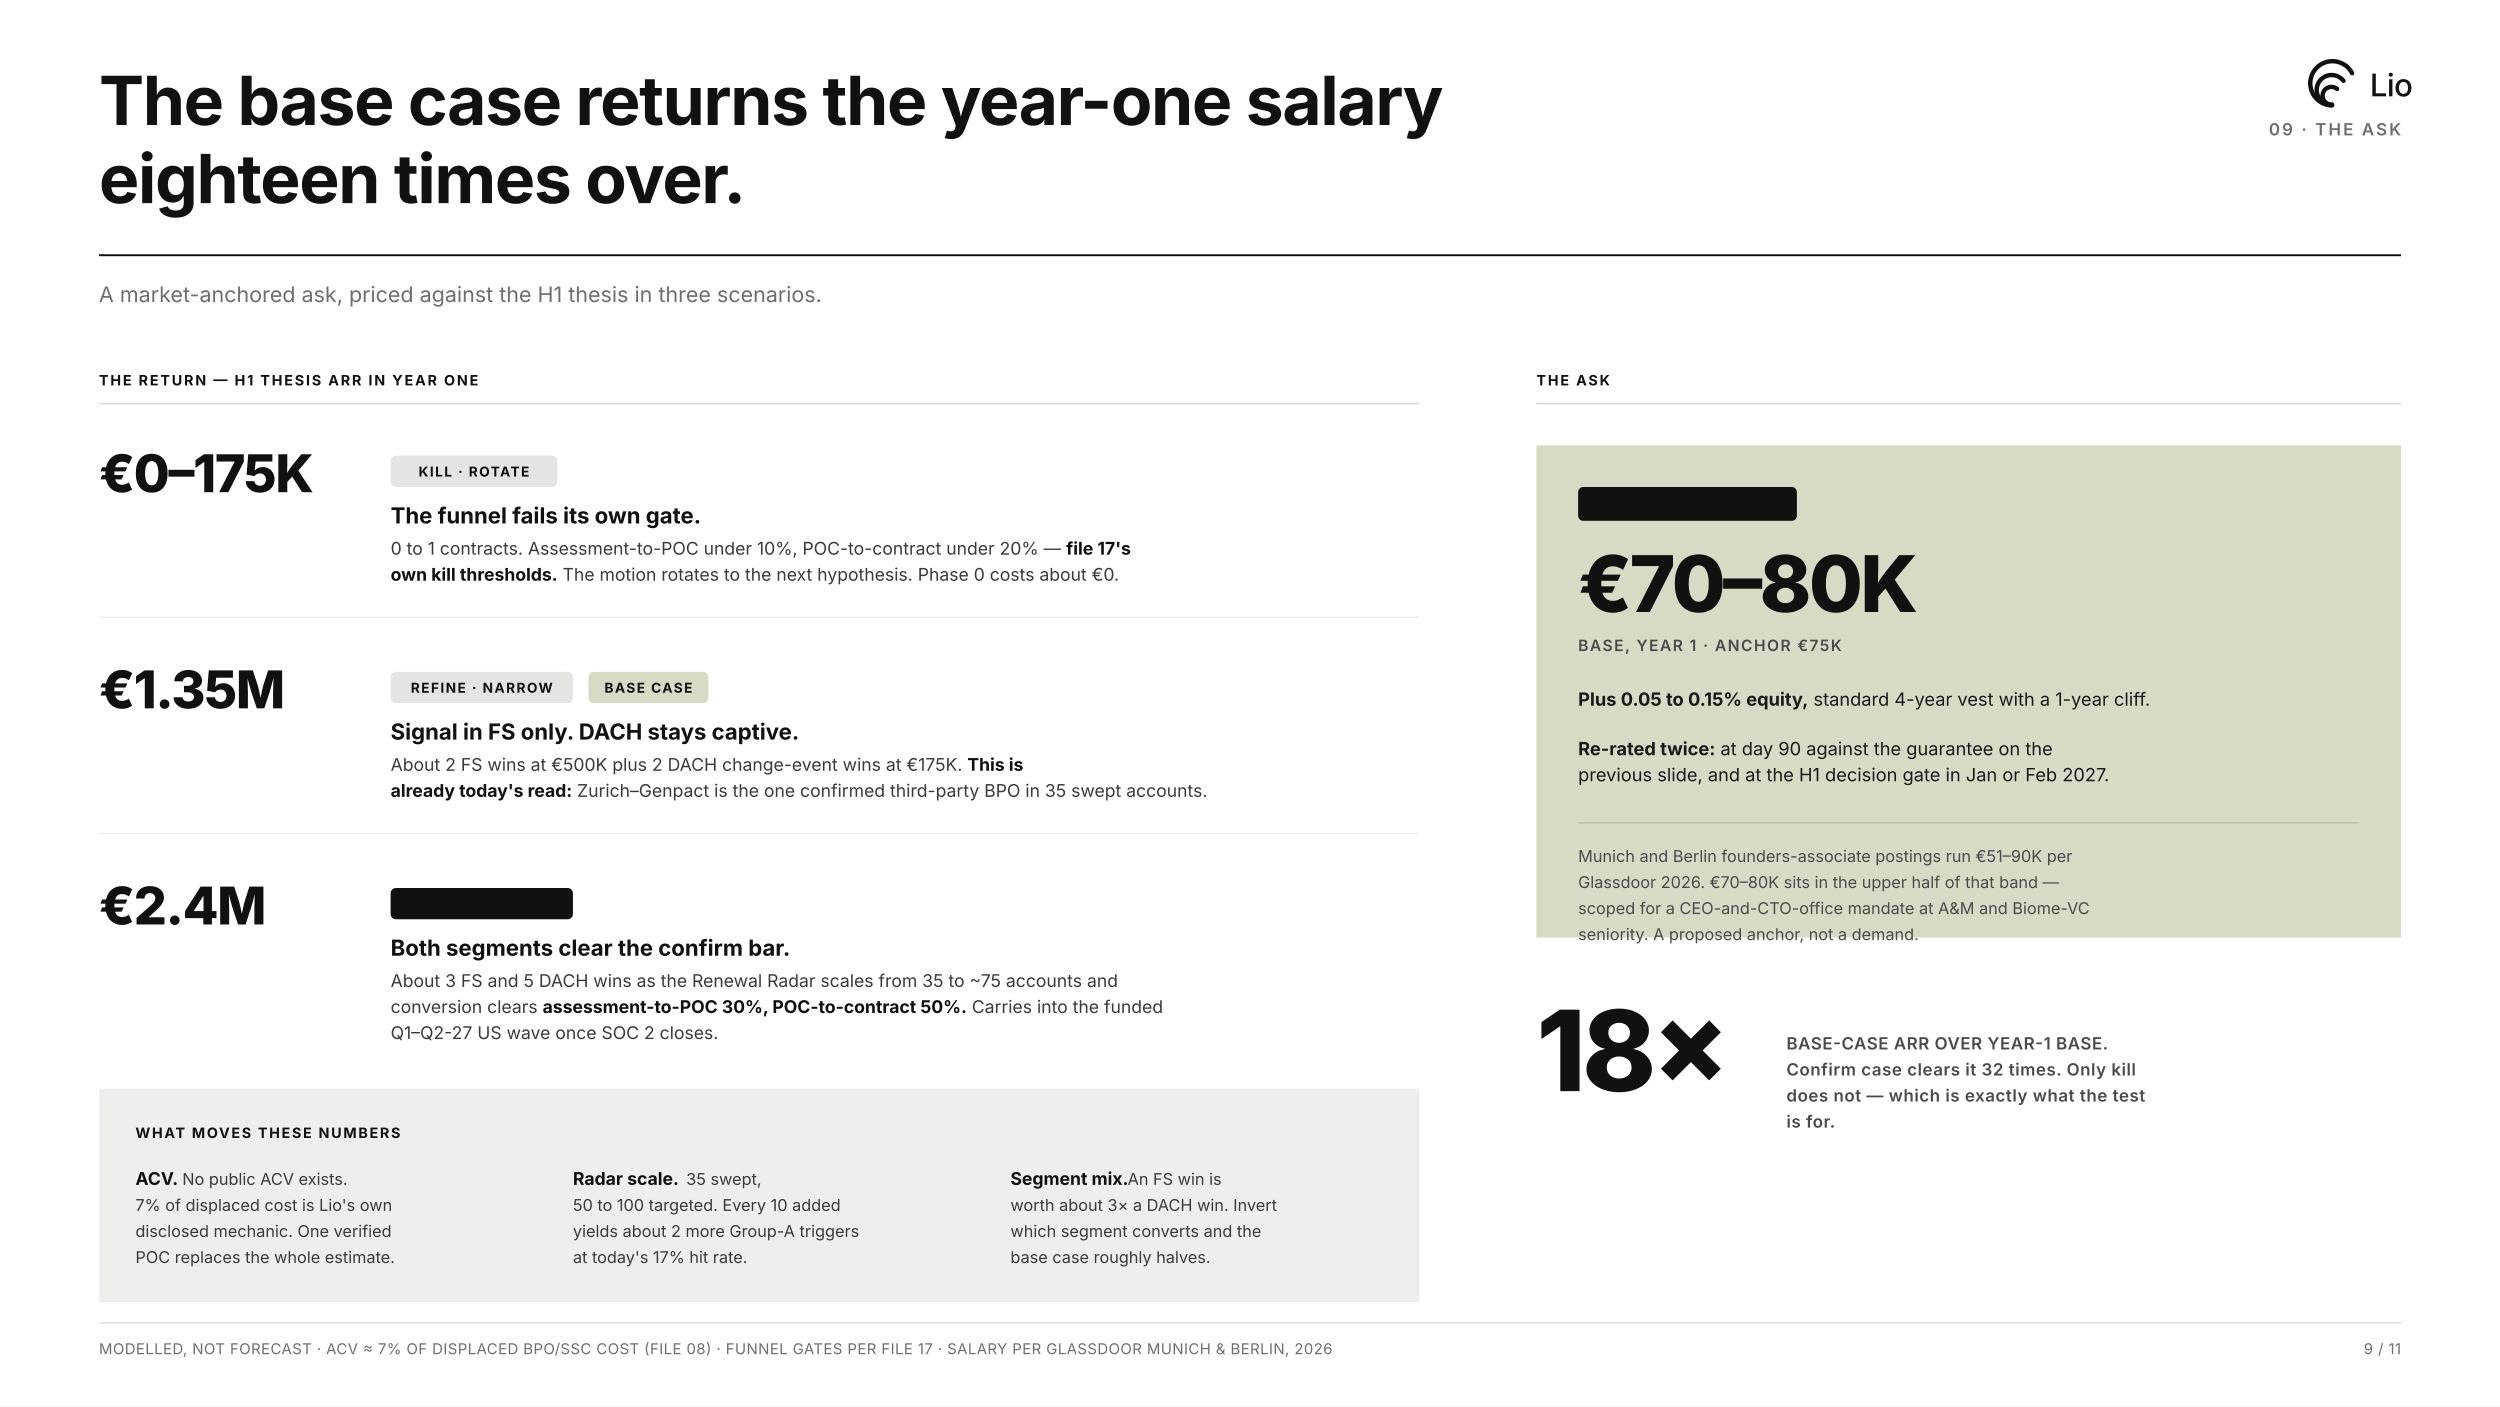
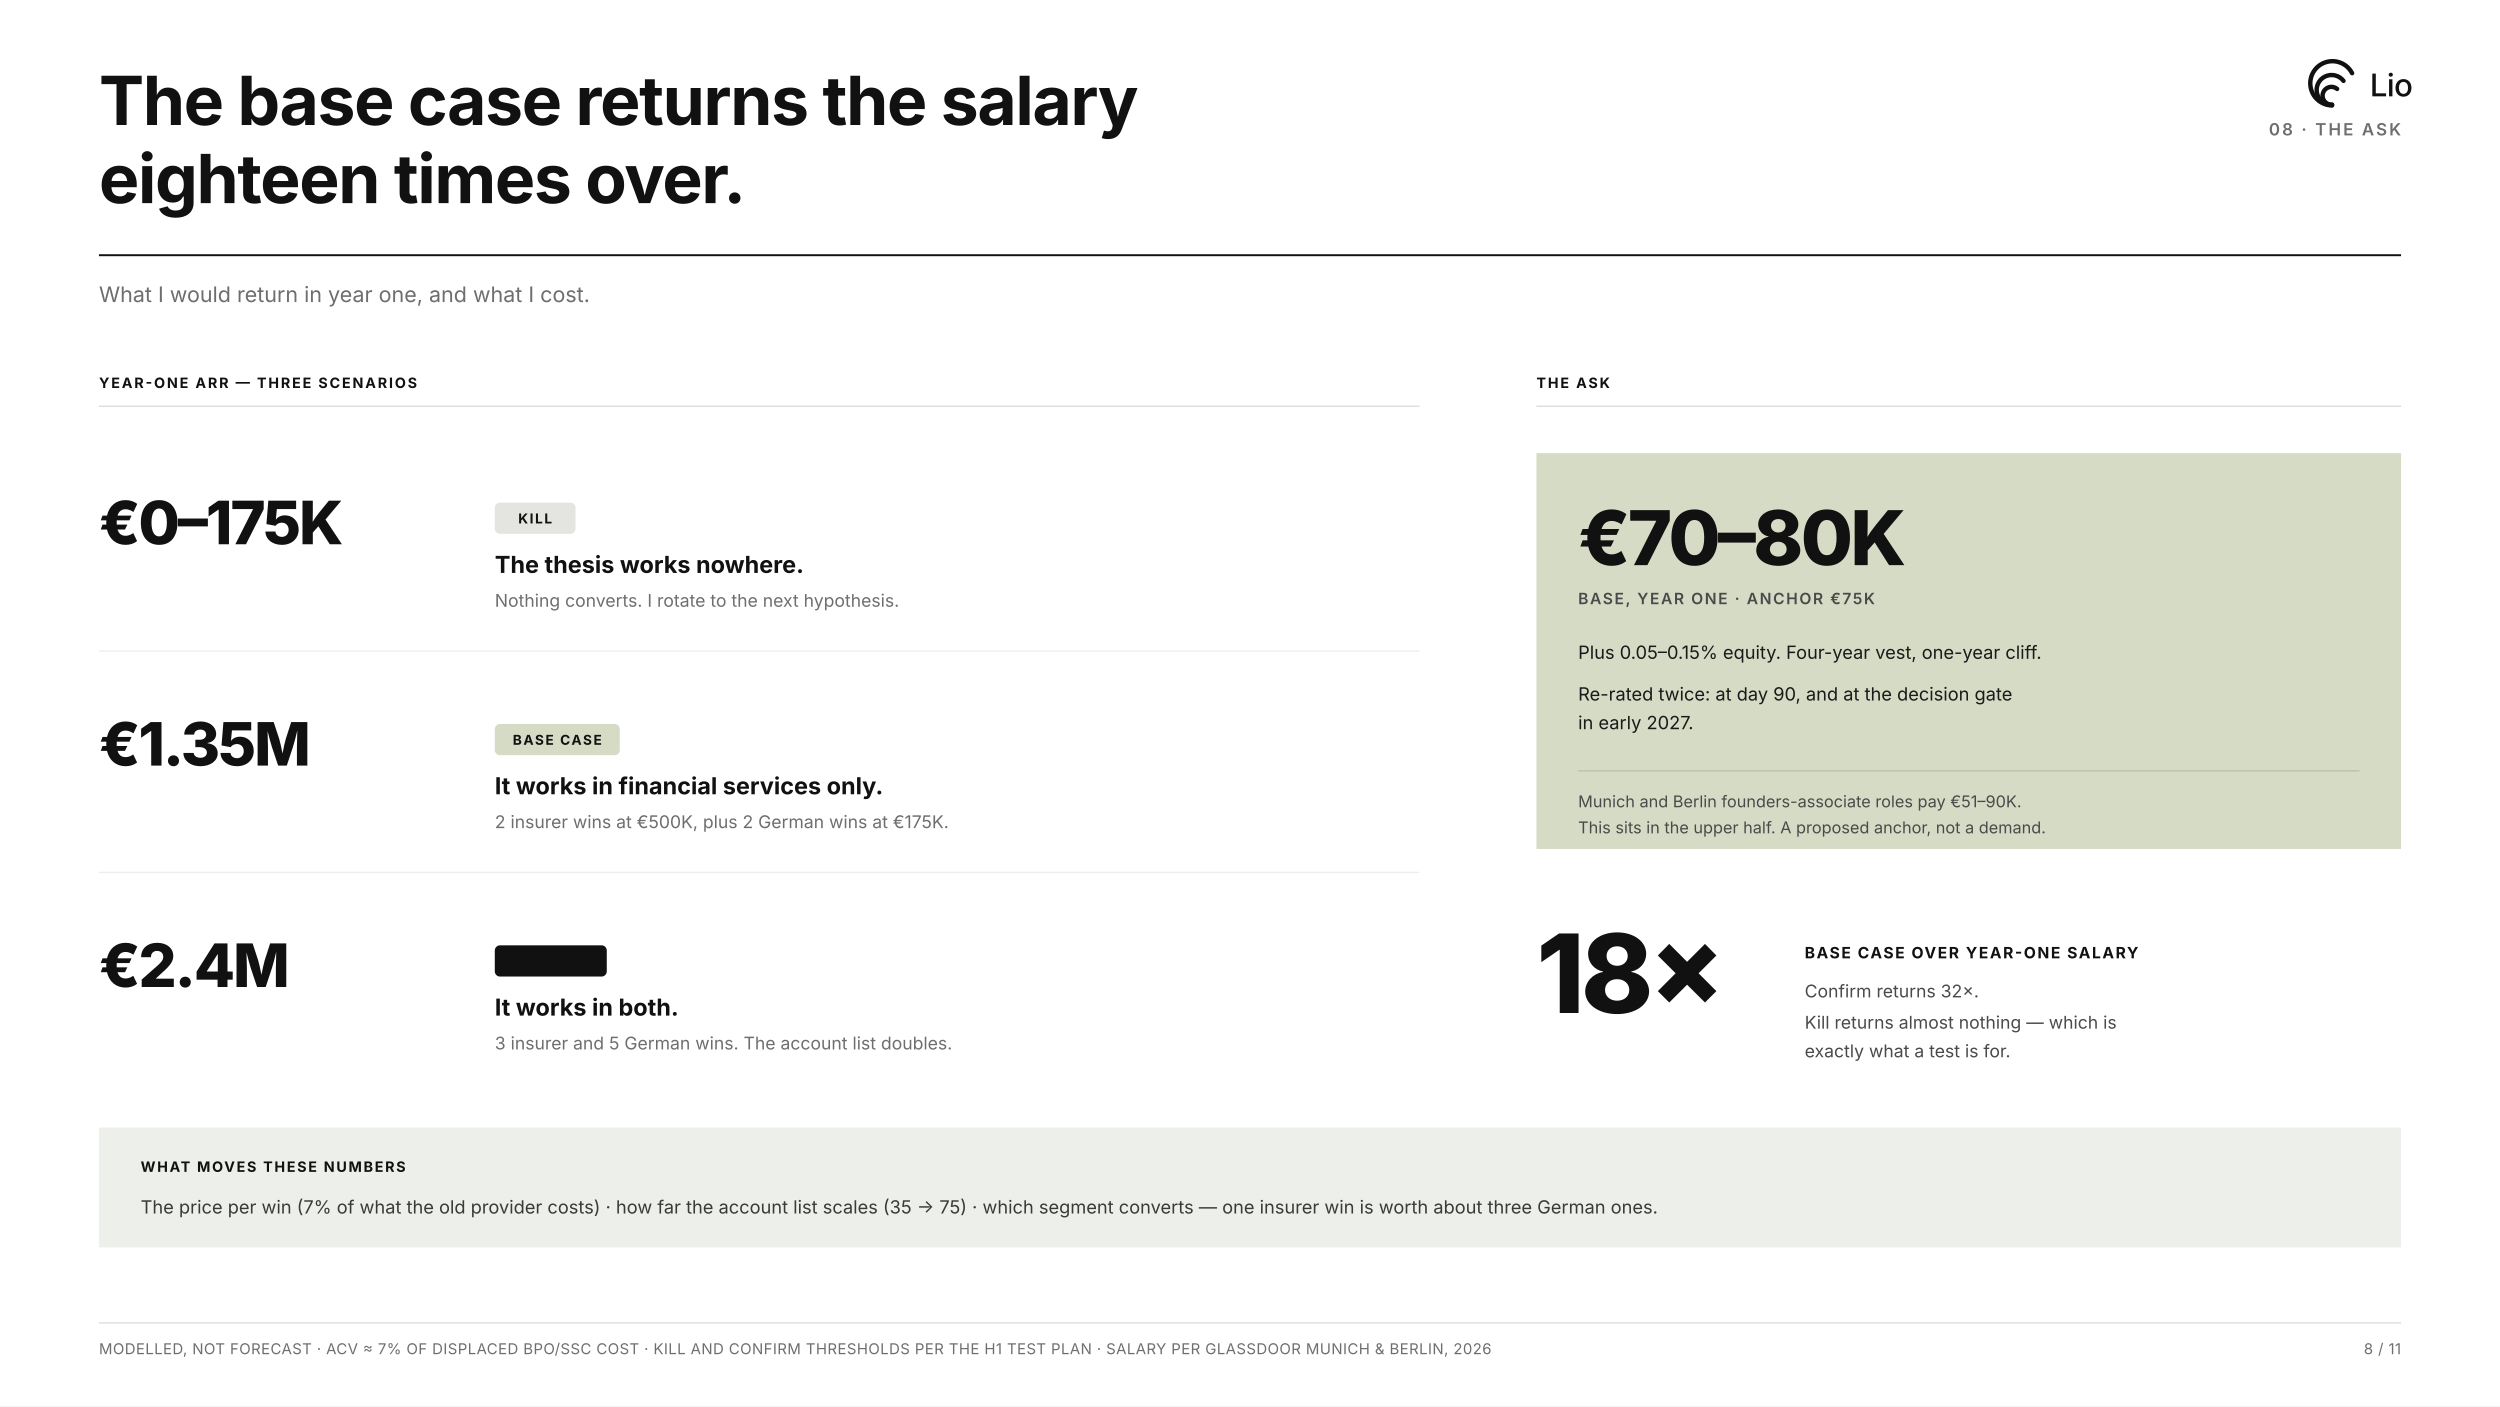
<svg xmlns="http://www.w3.org/2000/svg" width="1920" height="1080" viewBox="0 0 1920 1080" font-family="Inter, sans-serif">
  <style>
    text       { fill: #111111; }
    .tag       { font-size: 13px; letter-spacing: 1.6px; fill: #6E6E6E; font-weight: 600; }
    .h1        { font-size: 52px; font-weight: 700; letter-spacing: -1px; }
    .sub       { font-size: 16.5px; fill: #6E6E6E; }
    .seclbl    { font-size: 11px; letter-spacing: 1.4px; font-weight: 700; }
-     .arr       { font-size: 40px; font-weight: 800; letter-spacing: -1px; }
-     .scenh     { font-size: 17px; font-weight: 700; }
-     .body      { font-size: 13.5px; fill: #3A3A3A; }
-     .bodyb     { font-size: 13.5px; font-weight: 700; fill: #111111; }
-     .chip      { font-size: 10.5px; letter-spacing: 1.1px; font-weight: 700; }
-     .panh      { font-size: 11px; letter-spacing: 1.3px; font-weight: 700; }
-     .panb      { font-size: 12.5px; fill: #3A3A3A; }
-     .askbig    { font-size: 60px; font-weight: 800; letter-spacing: -2px; }
-     .askmeta   { font-size: 12px; letter-spacing: 1.1px; font-weight: 600; fill: #4A4A4A; }
+     .arr       { font-size: 46px; font-weight: 800; letter-spacing: -1.5px; }
+     .chip      { font-size: 10.5px; letter-spacing: 1.2px; font-weight: 700; }
+     .scenh     { font-size: 18px; font-weight: 700; }
+     .scensub   { font-size: 13.5px; fill: #6E6E6E; }
+     .askbig    { font-size: 58px; font-weight: 800; letter-spacing: -2px; }
+     .askmeta   { font-size: 12px; letter-spacing: 1.2px; font-weight: 600; fill: #4A4A4A; }
    .askline   { font-size: 14px; fill: #1A1A1A; }
    .askrat    { font-size: 12.5px; fill: #4A4A4A; }
-     .mult      { font-size: 86px; font-weight: 800; letter-spacing: -3px; }
-     .multtxt   { font-size: 13px; fill: #4A4A4A; font-weight: 600; letter-spacing: 0.4px; }
+     .mult      { font-size: 84px; font-weight: 800; letter-spacing: -3px; }
+     .multlbl   { font-size: 12px; letter-spacing: 1.2px; font-weight: 700; }
+     .multsub   { font-size: 13.5px; fill: #4A4A4A; }
+     .panh      { font-size: 11px; letter-spacing: 1.3px; font-weight: 700; }
+     .panb      { font-size: 14px; fill: #3A3A3A; }
    .foot      { font-size: 11.5px; fill: #6E6E6E; letter-spacing: 0.3px; }
  </style>
  <rect id="bg" width="1920" height="1080" fill="#FFFFFF" />
  <g id="header">
-     <text class="h1" x="76" y="96">The base case returns the year-one salary</text>
+     <text class="h1" x="76" y="96">The base case returns the salary</text>
    <text class="h1" x="76" y="156">eighteen times over.</text>
    <g id="brand" transform="translate(1774,44)">
      <g fill="none" stroke="#111111" stroke-width="3.4" stroke-linecap="round">
        <path d="M 17 37 A 17 17 0 1 1 32.4 12.2" />
        <path d="M 17 36.6 A 11.5 11.5 0 1 1 25.8 18.1" />
        <path d="M 17 36.3 A 6.8 6.8 0 1 1 20.9 24.3" />
      </g>
      <text x="46" y="30" font-size="24" font-weight="500" letter-spacing="-0.5">Lio</text>
    </g>
-     <text class="tag" x="1844" y="104" text-anchor="end">09 · THE ASK</text>
+     <text class="tag" x="1844" y="104" text-anchor="end">08 · THE ASK</text>
    <line x1="76" y1="196" x2="1844" y2="196" stroke="#111111" stroke-width="1.5" />
-     <text class="sub" x="76" y="232">A market-anchored ask, priced against the H1 thesis in three scenarios.</text>
+     <text class="sub" x="76" y="232">What I would return in year one, and what I cost.</text>
  </g>
-   <g id="return">
-     <text class="seclbl" x="76" y="296">THE RETURN — H1 THESIS ARR IN YEAR ONE</text>
-     <line x1="76" y1="310" x2="1090" y2="310" stroke="#DADADA" stroke-width="1" />
-     <text class="arr" x="76" y="378">€0–175K</text>
-     <rect x="300" y="350" width="128" height="24" rx="4" fill="#E4E4E0" />
-     <text class="chip" x="364" y="366" text-anchor="middle" fill="#111111">KILL · ROTATE</text>
-     <text class="scenh" x="300" y="402">The funnel fails its own gate.</text>
-     <text class="body" x="300" y="426">0 to 1 contracts. Assessment-to-POC under 10%, POC-to-contract under 20% — <tspan class="bodyb">file 17's</tspan>
-     </text>
-     <text class="body" x="300" y="446">
-       <tspan class="bodyb">own kill thresholds.</tspan> The motion rotates to the next hypothesis. Phase 0 costs about €0.</text>
-     <line x1="76" y1="474" x2="1090" y2="474" stroke="#EDEDED" stroke-width="1" />
-     <text class="arr" x="76" y="544">€1.35M</text>
-     <rect x="300" y="516" width="140" height="24" rx="4" fill="#E4E4E0" />
-     <text class="chip" x="370" y="532" text-anchor="middle" fill="#111111">REFINE · NARROW</text>
-     <rect x="452" y="516" width="92" height="24" rx="4" fill="#D6DBC5" />
-     <text class="chip" x="498" y="532" text-anchor="middle" fill="#111111">BASE CASE</text>
-     <text class="scenh" x="300" y="568">Signal in FS only. DACH stays captive.</text>
-     <text class="body" x="300" y="592">About 2 FS wins at €500K plus 2 DACH change-event wins at €175K. <tspan class="bodyb">This is</tspan>
-     </text>
-     <text class="body" x="300" y="612">
-       <tspan class="bodyb">already today's read:</tspan> Zurich–Genpact is the one confirmed third-party BPO in 35 swept accounts.</text>
-     <line x1="76" y1="640" x2="1090" y2="640" stroke="#EDEDED" stroke-width="1" />
-     <text class="arr" x="76" y="710">€2.4M</text>
-     <rect x="300" y="682" width="140" height="24" rx="4" fill="#111111" />
-     <text class="chip" x="370" y="698" text-anchor="middle" fill="#FFFFFF">CONFIRM · SCALE</text>
-     <text class="scenh" x="300" y="734">Both segments clear the confirm bar.</text>
-     <text class="body" x="300" y="758">About 3 FS and 5 DACH wins as the Renewal Radar scales from 35 to ~75 accounts and</text>
-     <text class="body" x="300" y="778">conversion clears <tspan class="bodyb">assessment-to-POC 30%, POC-to-contract 50%.</tspan> Carries into the funded</text>
-     <text class="body" x="300" y="798">Q1–Q2-27 US wave once SOC 2 closes.</text>
+   <g id="scenarios">
+     <text class="seclbl" x="76" y="298">YEAR-ONE ARR — THREE SCENARIOS</text>
+     <line x1="76" y1="312" x2="1090" y2="312" stroke="#DADADA" stroke-width="1" />
+     <text class="arr" x="76" y="418">€0–175K</text>
+     <rect x="380" y="386" width="62" height="24" rx="4" fill="#E4E4E0" />
+     <text class="chip" x="411" y="402" text-anchor="middle">KILL</text>
+     <text class="scenh" x="380" y="440">The thesis works nowhere.</text>
+     <text class="scensub" x="380" y="466">Nothing converts. I rotate to the next hypothesis.</text>
+     <line x1="76" y1="500" x2="1090" y2="500" stroke="#EDEDED" stroke-width="1" />
+     <text class="arr" x="76" y="588">€1.35M</text>
+     <rect x="380" y="556" width="96" height="24" rx="4" fill="#D6DBC5" />
+     <text class="chip" x="428" y="572" text-anchor="middle">BASE CASE</text>
+     <text class="scenh" x="380" y="610">It works in financial services only.</text>
+     <text class="scensub" x="380" y="636">2 insurer wins at €500K, plus 2 German wins at €175K.</text>
+     <line x1="76" y1="670" x2="1090" y2="670" stroke="#EDEDED" stroke-width="1" />
+     <text class="arr" x="76" y="758">€2.4M</text>
+     <rect x="380" y="726" width="86" height="24" rx="4" fill="#111111" />
+     <text class="chip" x="423" y="742" text-anchor="middle" fill="#FFFFFF">CONFIRM</text>
+     <text class="scenh" x="380" y="780">It works in both.</text>
+     <text class="scensub" x="380" y="806">3 insurer and 5 German wins. The account list doubles.</text>
+   </g>
+   <g id="ask">
+     <text class="seclbl" x="1180" y="298">THE ASK</text>
+     <line x1="1180" y1="312" x2="1844" y2="312" stroke="#DADADA" stroke-width="1" />
+     <rect x="1180" y="348" width="664" height="304" fill="#D6DBC5" />
+     <text class="askbig" x="1212" y="434">€70–80K</text>
+     <text class="askmeta" x="1212" y="464">BASE, YEAR ONE · ANCHOR €75K</text>
+     <text class="askline" x="1212" y="506">Plus 0.05–0.15% equity. Four-year vest, one-year cliff.</text>
+     <text class="askline" x="1212" y="538">Re-rated twice: at day 90, and at the decision gate</text>
+     <text class="askline" x="1212" y="560">in early 2027.</text>
+     <line x1="1212" y1="592" x2="1812" y2="592" stroke="#B9BFA9" stroke-width="1" />
+     <text class="askrat" x="1212" y="620">Munich and Berlin founders-associate roles pay €51–90K.</text>
+     <text class="askrat" x="1212" y="640">This sits in the upper half. A proposed anchor, not a demand.</text>
+     <text class="mult" x="1180" y="778">18×</text>
+     <text class="multlbl" x="1386" y="736">BASE CASE OVER YEAR-ONE SALARY</text>
+     <text class="multsub" x="1386" y="766">Confirm returns 32×.</text>
+     <text class="multsub" x="1386" y="790">Kill returns almost nothing — which is</text>
+     <text class="multsub" x="1386" y="812">exactly what a test is for.</text>
  </g>
  <g id="drivers">
-     <rect x="76" y="836" width="1014" height="164" fill="#EDEFEA" />
-     <text class="panh" x="104" y="874">WHAT MOVES THESE NUMBERS</text>
-     <text class="bodyb" x="104" y="910" font-size="12.5">ACV.</text>
-     <text class="panb" x="140" y="910">No public ACV exists.</text>
-     <text class="panb" x="104" y="930">7% of displaced cost is Lio's own</text>
-     <text class="panb" x="104" y="950">disclosed mechanic. One verified</text>
-     <text class="panb" x="104" y="970">POC replaces the whole estimate.</text>
-     <text class="bodyb" x="440" y="910" font-size="12.5">Radar scale.</text>
-     <text class="panb" x="527" y="910">35 swept,</text>
-     <text class="panb" x="440" y="930">50 to 100 targeted. Every 10 added</text>
-     <text class="panb" x="440" y="950">yields about 2 more Group-A triggers</text>
-     <text class="panb" x="440" y="970">at today's 17% hit rate.</text>
-     <text class="bodyb" x="776" y="910" font-size="12.5">Segment mix.</text>
-     <text class="panb" x="866" y="910">An FS win is</text>
-     <text class="panb" x="776" y="930">worth about 3× a DACH win. Invert</text>
-     <text class="panb" x="776" y="950">which segment converts and the</text>
-     <text class="panb" x="776" y="970">base case roughly halves.</text>
-   </g>
-   <g id="ask">
-     <text class="seclbl" x="1180" y="296">THE ASK</text>
-     <line x1="1180" y1="310" x2="1844" y2="310" stroke="#DADADA" stroke-width="1" />
-     <rect x="1180" y="342" width="664" height="378" fill="#D6DBC5" />
-     <rect x="1212" y="374" width="168" height="26" rx="4" fill="#111111" />
-     <text class="chip" x="1296" y="391" text-anchor="middle" fill="#FFFFFF">MARKET-ANCHORED</text>
-     <text class="askbig" x="1212" y="470">€70–80K</text>
-     <text class="askmeta" x="1212" y="500">BASE, YEAR 1 · ANCHOR €75K</text>
-     <text class="askline" x="1212" y="542">
-       <tspan font-weight="700">Plus 0.05 to 0.15% equity,</tspan> standard 4-year vest with a 1-year cliff.</text>
-     <text class="askline" x="1212" y="580">
-       <tspan font-weight="700">Re-rated twice:</tspan> at day 90 against the guarantee on the</text>
-     <text class="askline" x="1212" y="600">previous slide, and at the H1 decision gate in Jan or Feb 2027.</text>
-     <line x1="1212" y1="632" x2="1812" y2="632" stroke="#B9BFA9" stroke-width="1" />
-     <text class="askrat" x="1212" y="662">Munich and Berlin founders-associate postings run €51–90K per</text>
-     <text class="askrat" x="1212" y="682">Glassdoor 2026. €70–80K sits in the upper half of that band —</text>
-     <text class="askrat" x="1212" y="702">scoped for a CEO-and-CTO-office mandate at A&amp;M and Biome-VC</text>
-     <text class="askrat" x="1212" y="722">seniority. A proposed anchor, not a demand.</text>
-     <text class="mult" x="1180" y="838">18×</text>
-     <text class="multtxt" x="1372" y="806">BASE-CASE ARR OVER YEAR-1 BASE.</text>
-     <text class="multtxt" x="1372" y="826">Confirm case clears it 32 times. Only kill</text>
-     <text class="multtxt" x="1372" y="846">does not — which is exactly what the test</text>
-     <text class="multtxt" x="1372" y="866">is for.</text>
+     <rect x="76" y="866" width="1768" height="92" fill="#EDEFEA" />
+     <text class="panh" x="108" y="900">WHAT MOVES THESE NUMBERS</text>
+     <text class="panb" x="108" y="932">The price per win (7% of what the old provider costs)  ·  how far the account list scales (35 → 75)  ·  which segment converts — one insurer win is worth about three German ones.</text>
  </g>
  <g id="footer">
    <line x1="76" y1="1016" x2="1844" y2="1016" stroke="#DADADA" stroke-width="1" />
-     <text class="foot" x="76" y="1040">MODELLED, NOT FORECAST · ACV ≈ 7% OF DISPLACED BPO/SSC COST (FILE 08) · FUNNEL GATES PER FILE 17 · SALARY PER GLASSDOOR MUNICH &amp; BERLIN, 2026</text>
-     <text class="foot" x="1844" y="1040" text-anchor="end">9 / 11</text>
+     <text class="foot" x="76" y="1040">MODELLED, NOT FORECAST · ACV ≈ 7% OF DISPLACED BPO/SSC COST · KILL AND CONFIRM THRESHOLDS PER THE H1 TEST PLAN · SALARY PER GLASSDOOR MUNICH &amp; BERLIN, 2026</text>
+     <text class="foot" x="1844" y="1040" text-anchor="end">8 / 11</text>
  </g>
</svg>
